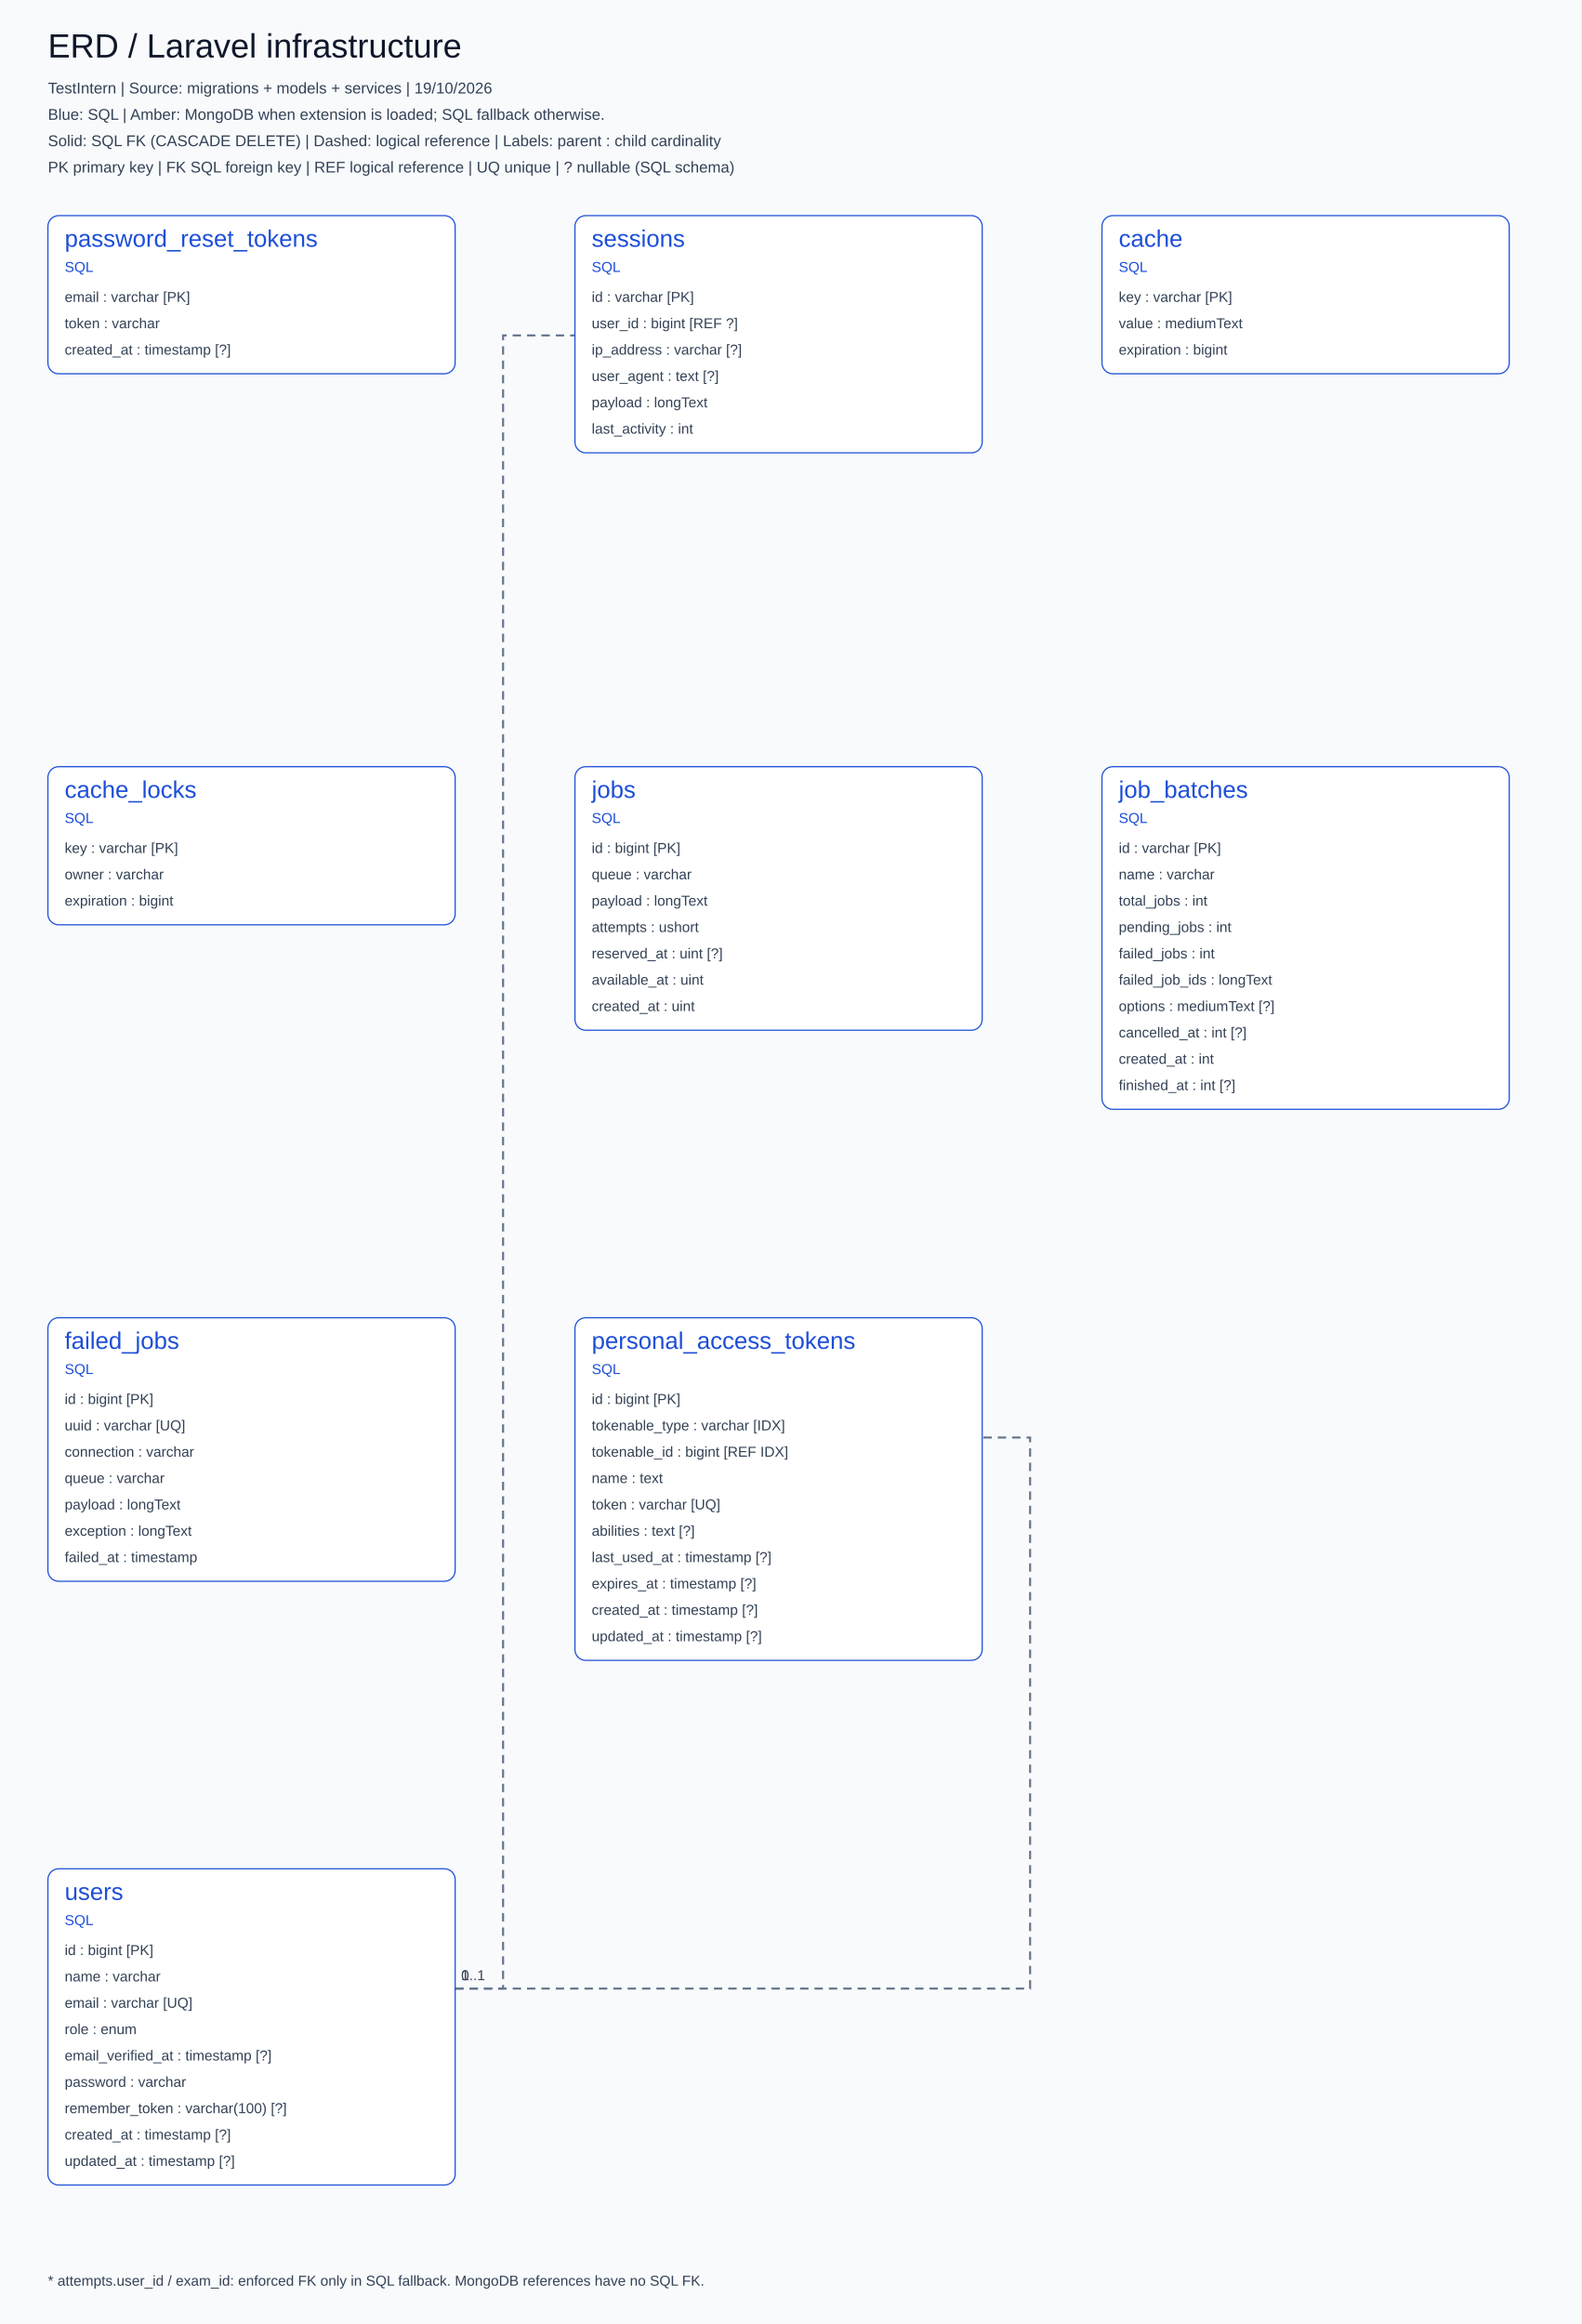
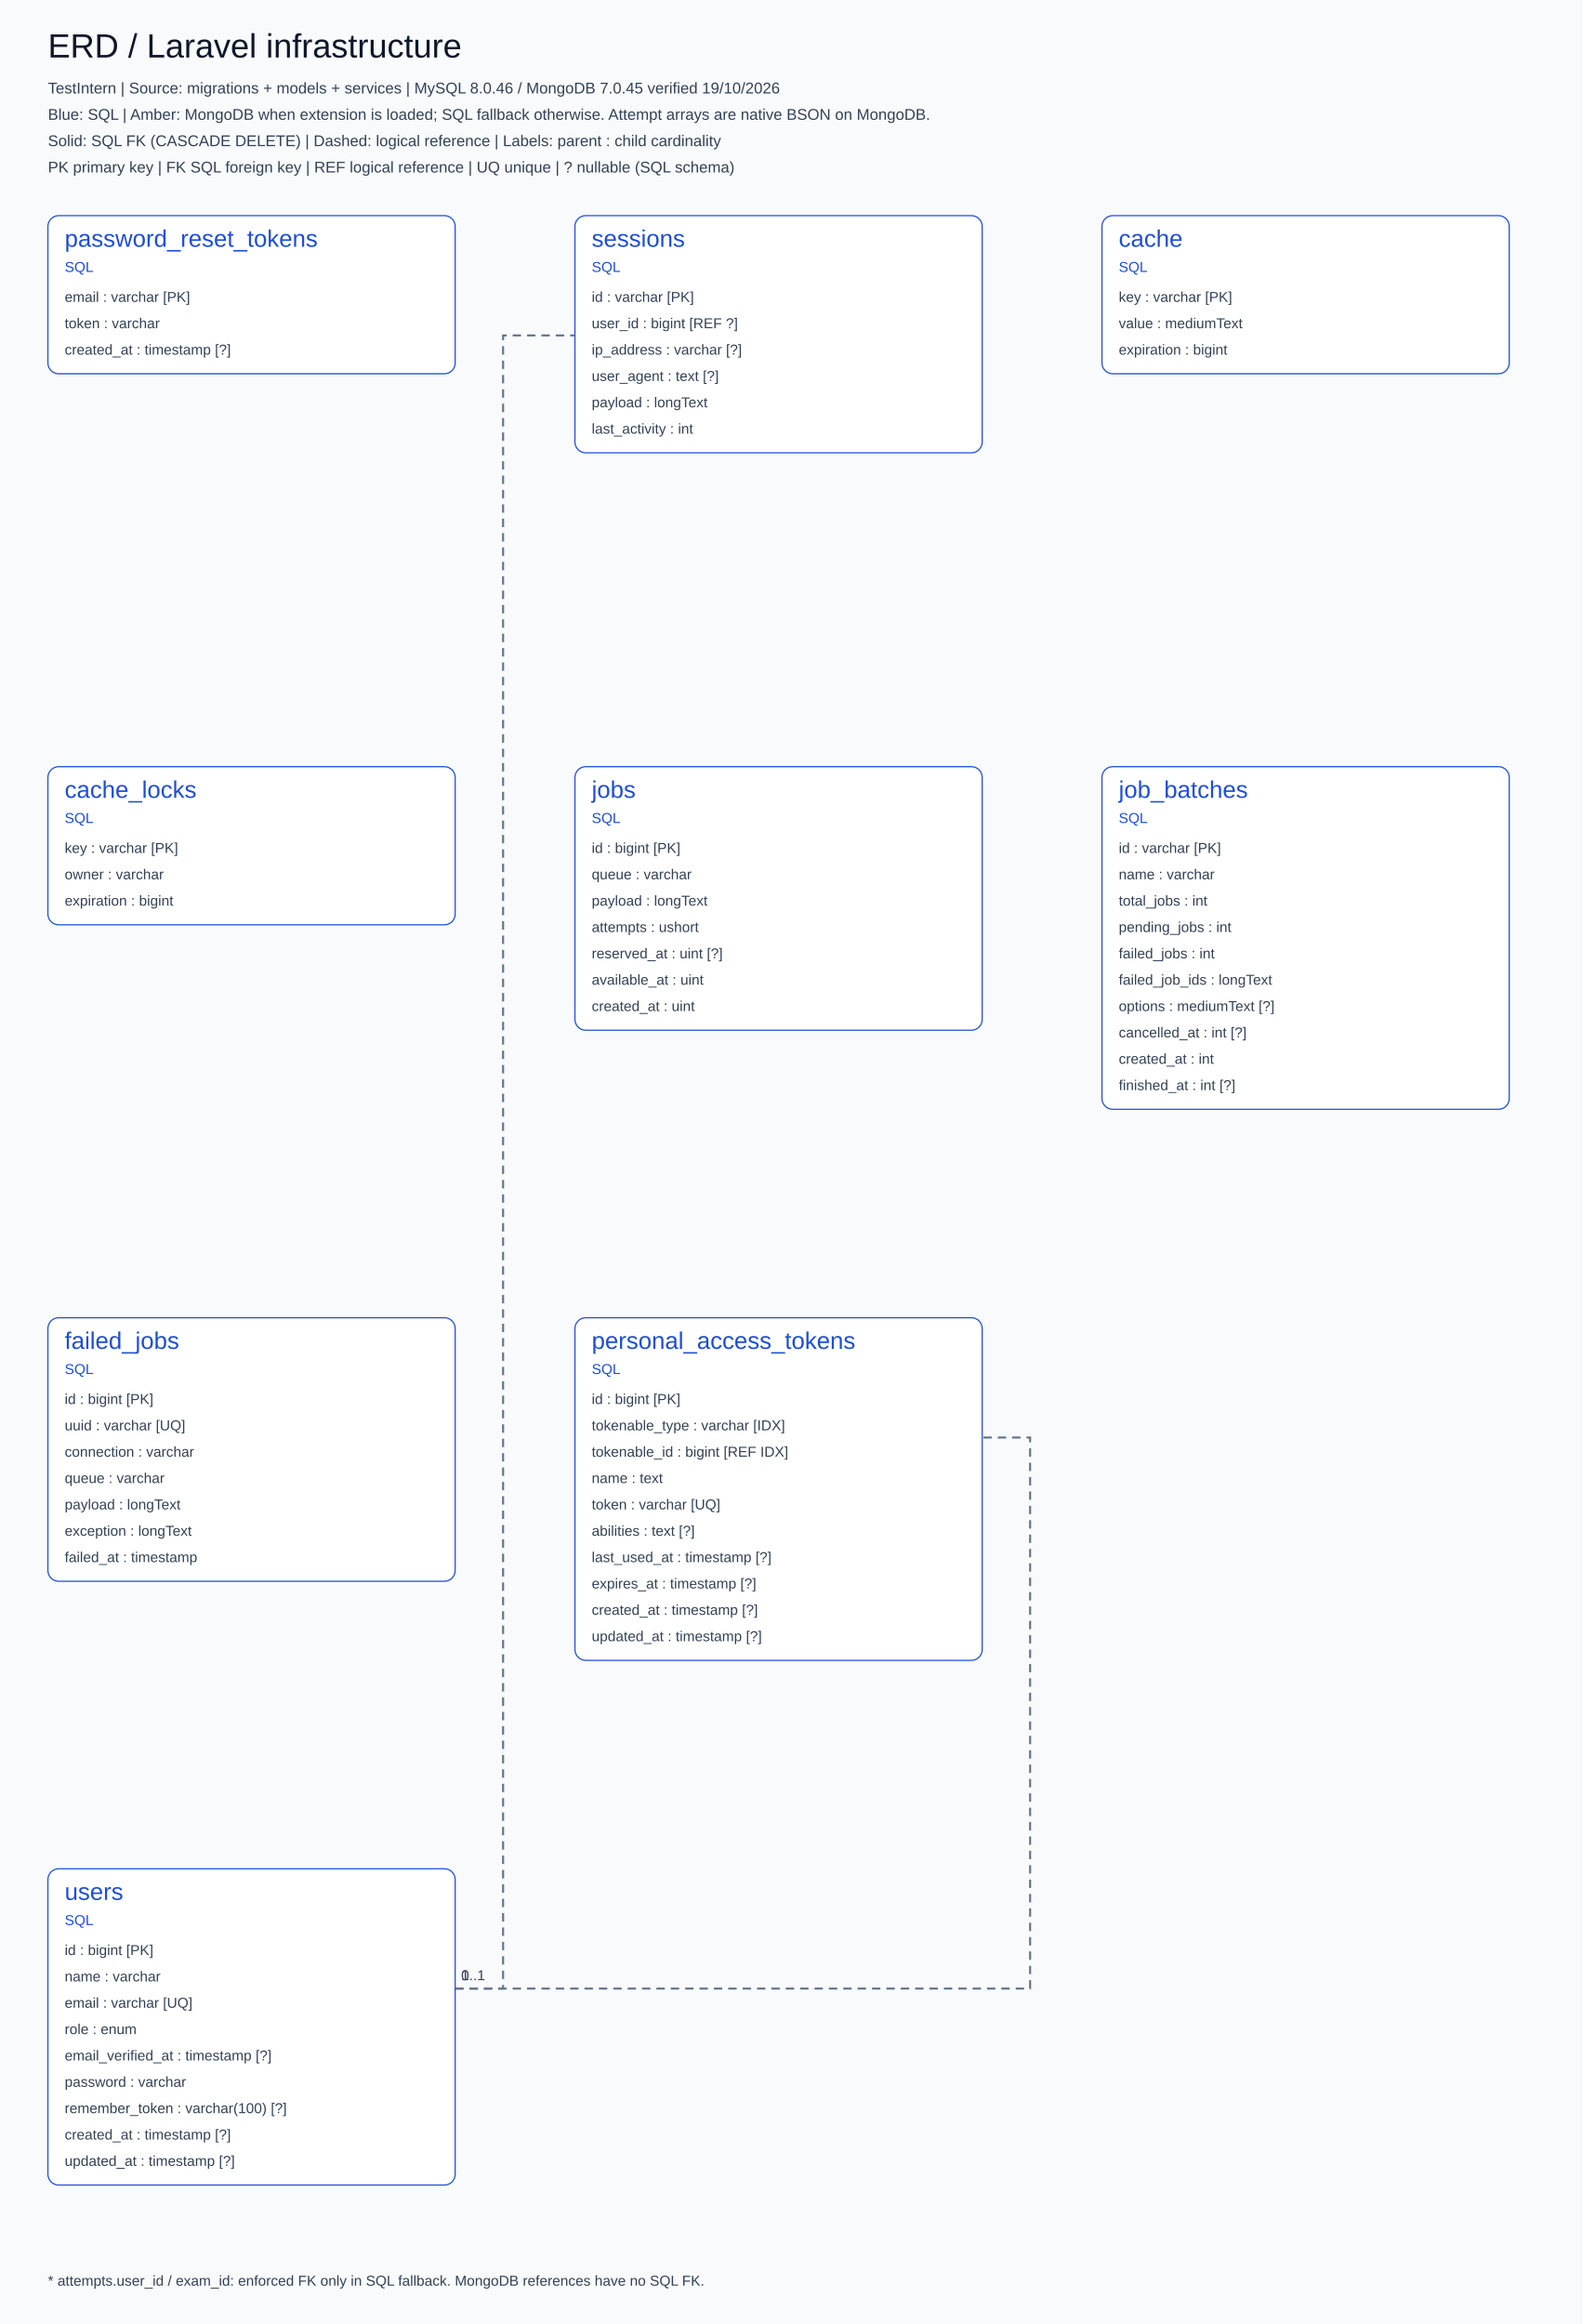
<svg xmlns="http://www.w3.org/2000/svg" width="1320" height="1940" viewBox="0 0 1320 1940">
  <rect width="100%" height="100%" fill="#f8fafc" />
  <text x="40" y="48" font-family="Segoe UI,Arial,sans-serif" font-size="28" fill="#0f172a">ERD / Laravel infrastructure</text>
-   <text x="40" y="78" font-family="Segoe UI,Arial,sans-serif" font-size="13" fill="#334155">TestIntern | Source: migrations + models + services | 19/10/2026</text>
-   <text x="40" y="100" font-family="Segoe UI,Arial,sans-serif" font-size="13" fill="#334155">Blue: SQL | Amber: MongoDB when extension is loaded; SQL fallback otherwise.</text>
+   <text x="40" y="78" font-family="Segoe UI,Arial,sans-serif" font-size="13" fill="#334155">TestIntern | Source: migrations + models + services | MySQL 8.0.46 / MongoDB 7.0.45 verified 19/10/2026</text>
+   <text x="40" y="100" font-family="Segoe UI,Arial,sans-serif" font-size="13" fill="#334155">Blue: SQL | Amber: MongoDB when extension is loaded; SQL fallback otherwise. Attempt arrays are native BSON on MongoDB.</text>
  <text x="40" y="122" font-family="Segoe UI,Arial,sans-serif" font-size="13" fill="#334155">Solid: SQL FK (CASCADE DELETE) | Dashed: logical reference | Labels: parent : child cardinality</text>
  <text x="40" y="144" font-family="Segoe UI,Arial,sans-serif" font-size="13" fill="#334155">PK primary key | FK SQL foreign key | REF logical reference | UQ unique | ? nullable (SQL schema)</text>
  <polyline points="380,1660 420,1660 420,280 480,280" fill="none" stroke="#64748b" stroke-width="1.7" stroke-dasharray="7 5" />
  <text x="385" y="1653" font-family="Segoe UI,Arial,sans-serif" font-size="12" fill="#334155">0..1</text>
  <text x="485" y="273" font-family="Segoe UI,Arial,sans-serif" font-size="12" fill="#334155">0..N</text>
  <polyline points="380,1660 860,1660 860,1200 480,1200" fill="none" stroke="#64748b" stroke-width="1.7" stroke-dasharray="7 5" />
  <text x="385" y="1653" font-family="Segoe UI,Arial,sans-serif" font-size="12" fill="#334155">1</text>
  <text x="485" y="1193" font-family="Segoe UI,Arial,sans-serif" font-size="12" fill="#334155">0..N</text>
  <rect x="40" y="180" width="340" height="132" rx="9" fill="white" stroke="#1d4ed8" />
  <text x="54" y="206" font-family="Segoe UI,Arial,sans-serif" font-size="20" fill="#1d4ed8">password_reset_tokens</text>
  <text x="54" y="227" font-family="Segoe UI,Arial,sans-serif" font-size="12" fill="#1d4ed8">SQL</text>
  <text x="54" y="252" font-family="Segoe UI,Arial,sans-serif" font-size="12" fill="#334155">email  :  varchar  [PK]</text>
  <text x="54" y="274" font-family="Segoe UI,Arial,sans-serif" font-size="12" fill="#334155">token  :  varchar</text>
  <text x="54" y="296" font-family="Segoe UI,Arial,sans-serif" font-size="12" fill="#334155">created_at  :  timestamp  [?]</text>
  <rect x="480" y="180" width="340" height="198" rx="9" fill="white" stroke="#1d4ed8" />
  <text x="494" y="206" font-family="Segoe UI,Arial,sans-serif" font-size="20" fill="#1d4ed8">sessions</text>
  <text x="494" y="227" font-family="Segoe UI,Arial,sans-serif" font-size="12" fill="#1d4ed8">SQL</text>
  <text x="494" y="252" font-family="Segoe UI,Arial,sans-serif" font-size="12" fill="#334155">id  :  varchar  [PK]</text>
  <text x="494" y="274" font-family="Segoe UI,Arial,sans-serif" font-size="12" fill="#334155">user_id  :  bigint  [REF  ?]</text>
  <text x="494" y="296" font-family="Segoe UI,Arial,sans-serif" font-size="12" fill="#334155">ip_address  :  varchar  [?]</text>
  <text x="494" y="318" font-family="Segoe UI,Arial,sans-serif" font-size="12" fill="#334155">user_agent  :  text  [?]</text>
  <text x="494" y="340" font-family="Segoe UI,Arial,sans-serif" font-size="12" fill="#334155">payload  :  longText</text>
  <text x="494" y="362" font-family="Segoe UI,Arial,sans-serif" font-size="12" fill="#334155">last_activity  :  int</text>
  <rect x="920" y="180" width="340" height="132" rx="9" fill="white" stroke="#1d4ed8" />
  <text x="934" y="206" font-family="Segoe UI,Arial,sans-serif" font-size="20" fill="#1d4ed8">cache</text>
  <text x="934" y="227" font-family="Segoe UI,Arial,sans-serif" font-size="12" fill="#1d4ed8">SQL</text>
  <text x="934" y="252" font-family="Segoe UI,Arial,sans-serif" font-size="12" fill="#334155">key  :  varchar  [PK]</text>
  <text x="934" y="274" font-family="Segoe UI,Arial,sans-serif" font-size="12" fill="#334155">value  :  mediumText</text>
  <text x="934" y="296" font-family="Segoe UI,Arial,sans-serif" font-size="12" fill="#334155">expiration  :  bigint</text>
  <rect x="40" y="640" width="340" height="132" rx="9" fill="white" stroke="#1d4ed8" />
  <text x="54" y="666" font-family="Segoe UI,Arial,sans-serif" font-size="20" fill="#1d4ed8">cache_locks</text>
  <text x="54" y="687" font-family="Segoe UI,Arial,sans-serif" font-size="12" fill="#1d4ed8">SQL</text>
  <text x="54" y="712" font-family="Segoe UI,Arial,sans-serif" font-size="12" fill="#334155">key  :  varchar  [PK]</text>
  <text x="54" y="734" font-family="Segoe UI,Arial,sans-serif" font-size="12" fill="#334155">owner  :  varchar</text>
  <text x="54" y="756" font-family="Segoe UI,Arial,sans-serif" font-size="12" fill="#334155">expiration  :  bigint</text>
  <rect x="480" y="640" width="340" height="220" rx="9" fill="white" stroke="#1d4ed8" />
  <text x="494" y="666" font-family="Segoe UI,Arial,sans-serif" font-size="20" fill="#1d4ed8">jobs</text>
  <text x="494" y="687" font-family="Segoe UI,Arial,sans-serif" font-size="12" fill="#1d4ed8">SQL</text>
  <text x="494" y="712" font-family="Segoe UI,Arial,sans-serif" font-size="12" fill="#334155">id  :  bigint  [PK]</text>
  <text x="494" y="734" font-family="Segoe UI,Arial,sans-serif" font-size="12" fill="#334155">queue  :  varchar</text>
  <text x="494" y="756" font-family="Segoe UI,Arial,sans-serif" font-size="12" fill="#334155">payload  :  longText</text>
  <text x="494" y="778" font-family="Segoe UI,Arial,sans-serif" font-size="12" fill="#334155">attempts  :  ushort</text>
  <text x="494" y="800" font-family="Segoe UI,Arial,sans-serif" font-size="12" fill="#334155">reserved_at  :  uint  [?]</text>
  <text x="494" y="822" font-family="Segoe UI,Arial,sans-serif" font-size="12" fill="#334155">available_at  :  uint</text>
  <text x="494" y="844" font-family="Segoe UI,Arial,sans-serif" font-size="12" fill="#334155">created_at  :  uint</text>
  <rect x="920" y="640" width="340" height="286" rx="9" fill="white" stroke="#1d4ed8" />
  <text x="934" y="666" font-family="Segoe UI,Arial,sans-serif" font-size="20" fill="#1d4ed8">job_batches</text>
  <text x="934" y="687" font-family="Segoe UI,Arial,sans-serif" font-size="12" fill="#1d4ed8">SQL</text>
  <text x="934" y="712" font-family="Segoe UI,Arial,sans-serif" font-size="12" fill="#334155">id  :  varchar  [PK]</text>
  <text x="934" y="734" font-family="Segoe UI,Arial,sans-serif" font-size="12" fill="#334155">name  :  varchar</text>
  <text x="934" y="756" font-family="Segoe UI,Arial,sans-serif" font-size="12" fill="#334155">total_jobs  :  int</text>
  <text x="934" y="778" font-family="Segoe UI,Arial,sans-serif" font-size="12" fill="#334155">pending_jobs  :  int</text>
  <text x="934" y="800" font-family="Segoe UI,Arial,sans-serif" font-size="12" fill="#334155">failed_jobs  :  int</text>
  <text x="934" y="822" font-family="Segoe UI,Arial,sans-serif" font-size="12" fill="#334155">failed_job_ids  :  longText</text>
  <text x="934" y="844" font-family="Segoe UI,Arial,sans-serif" font-size="12" fill="#334155">options  :  mediumText  [?]</text>
  <text x="934" y="866" font-family="Segoe UI,Arial,sans-serif" font-size="12" fill="#334155">cancelled_at  :  int  [?]</text>
  <text x="934" y="888" font-family="Segoe UI,Arial,sans-serif" font-size="12" fill="#334155">created_at  :  int</text>
  <text x="934" y="910" font-family="Segoe UI,Arial,sans-serif" font-size="12" fill="#334155">finished_at  :  int  [?]</text>
  <rect x="40" y="1100" width="340" height="220" rx="9" fill="white" stroke="#1d4ed8" />
  <text x="54" y="1126" font-family="Segoe UI,Arial,sans-serif" font-size="20" fill="#1d4ed8">failed_jobs</text>
  <text x="54" y="1147" font-family="Segoe UI,Arial,sans-serif" font-size="12" fill="#1d4ed8">SQL</text>
  <text x="54" y="1172" font-family="Segoe UI,Arial,sans-serif" font-size="12" fill="#334155">id  :  bigint  [PK]</text>
  <text x="54" y="1194" font-family="Segoe UI,Arial,sans-serif" font-size="12" fill="#334155">uuid  :  varchar  [UQ]</text>
  <text x="54" y="1216" font-family="Segoe UI,Arial,sans-serif" font-size="12" fill="#334155">connection  :  varchar</text>
  <text x="54" y="1238" font-family="Segoe UI,Arial,sans-serif" font-size="12" fill="#334155">queue  :  varchar</text>
  <text x="54" y="1260" font-family="Segoe UI,Arial,sans-serif" font-size="12" fill="#334155">payload  :  longText</text>
  <text x="54" y="1282" font-family="Segoe UI,Arial,sans-serif" font-size="12" fill="#334155">exception  :  longText</text>
  <text x="54" y="1304" font-family="Segoe UI,Arial,sans-serif" font-size="12" fill="#334155">failed_at  :  timestamp</text>
  <rect x="480" y="1100" width="340" height="286" rx="9" fill="white" stroke="#1d4ed8" />
  <text x="494" y="1126" font-family="Segoe UI,Arial,sans-serif" font-size="20" fill="#1d4ed8">personal_access_tokens</text>
  <text x="494" y="1147" font-family="Segoe UI,Arial,sans-serif" font-size="12" fill="#1d4ed8">SQL</text>
  <text x="494" y="1172" font-family="Segoe UI,Arial,sans-serif" font-size="12" fill="#334155">id  :  bigint  [PK]</text>
  <text x="494" y="1194" font-family="Segoe UI,Arial,sans-serif" font-size="12" fill="#334155">tokenable_type  :  varchar  [IDX]</text>
  <text x="494" y="1216" font-family="Segoe UI,Arial,sans-serif" font-size="12" fill="#334155">tokenable_id  :  bigint  [REF IDX]</text>
  <text x="494" y="1238" font-family="Segoe UI,Arial,sans-serif" font-size="12" fill="#334155">name  :  text</text>
  <text x="494" y="1260" font-family="Segoe UI,Arial,sans-serif" font-size="12" fill="#334155">token  :  varchar  [UQ]</text>
  <text x="494" y="1282" font-family="Segoe UI,Arial,sans-serif" font-size="12" fill="#334155">abilities  :  text  [?]</text>
  <text x="494" y="1304" font-family="Segoe UI,Arial,sans-serif" font-size="12" fill="#334155">last_used_at  :  timestamp  [?]</text>
  <text x="494" y="1326" font-family="Segoe UI,Arial,sans-serif" font-size="12" fill="#334155">expires_at  :  timestamp  [?]</text>
  <text x="494" y="1348" font-family="Segoe UI,Arial,sans-serif" font-size="12" fill="#334155">created_at  :  timestamp  [?]</text>
  <text x="494" y="1370" font-family="Segoe UI,Arial,sans-serif" font-size="12" fill="#334155">updated_at  :  timestamp  [?]</text>
  <rect x="40" y="1560" width="340" height="264" rx="9" fill="white" stroke="#1d4ed8" />
  <text x="54" y="1586" font-family="Segoe UI,Arial,sans-serif" font-size="20" fill="#1d4ed8">users</text>
  <text x="54" y="1607" font-family="Segoe UI,Arial,sans-serif" font-size="12" fill="#1d4ed8">SQL</text>
  <text x="54" y="1632" font-family="Segoe UI,Arial,sans-serif" font-size="12" fill="#334155">id  :  bigint  [PK]</text>
  <text x="54" y="1654" font-family="Segoe UI,Arial,sans-serif" font-size="12" fill="#334155">name  :  varchar</text>
  <text x="54" y="1676" font-family="Segoe UI,Arial,sans-serif" font-size="12" fill="#334155">email  :  varchar  [UQ]</text>
  <text x="54" y="1698" font-family="Segoe UI,Arial,sans-serif" font-size="12" fill="#334155">role  :  enum</text>
  <text x="54" y="1720" font-family="Segoe UI,Arial,sans-serif" font-size="12" fill="#334155">email_verified_at  :  timestamp  [?]</text>
  <text x="54" y="1742" font-family="Segoe UI,Arial,sans-serif" font-size="12" fill="#334155">password  :  varchar</text>
  <text x="54" y="1764" font-family="Segoe UI,Arial,sans-serif" font-size="12" fill="#334155">remember_token  :  varchar(100)  [?]</text>
  <text x="54" y="1786" font-family="Segoe UI,Arial,sans-serif" font-size="12" fill="#334155">created_at  :  timestamp  [?]</text>
  <text x="54" y="1808" font-family="Segoe UI,Arial,sans-serif" font-size="12" fill="#334155">updated_at  :  timestamp  [?]</text>
  <text x="40" y="1908" font-family="Segoe UI,Arial,sans-serif" font-size="12" fill="#334155">* attempts.user_id / exam_id: enforced FK only in SQL fallback. MongoDB references have no SQL FK.</text>
</svg>
